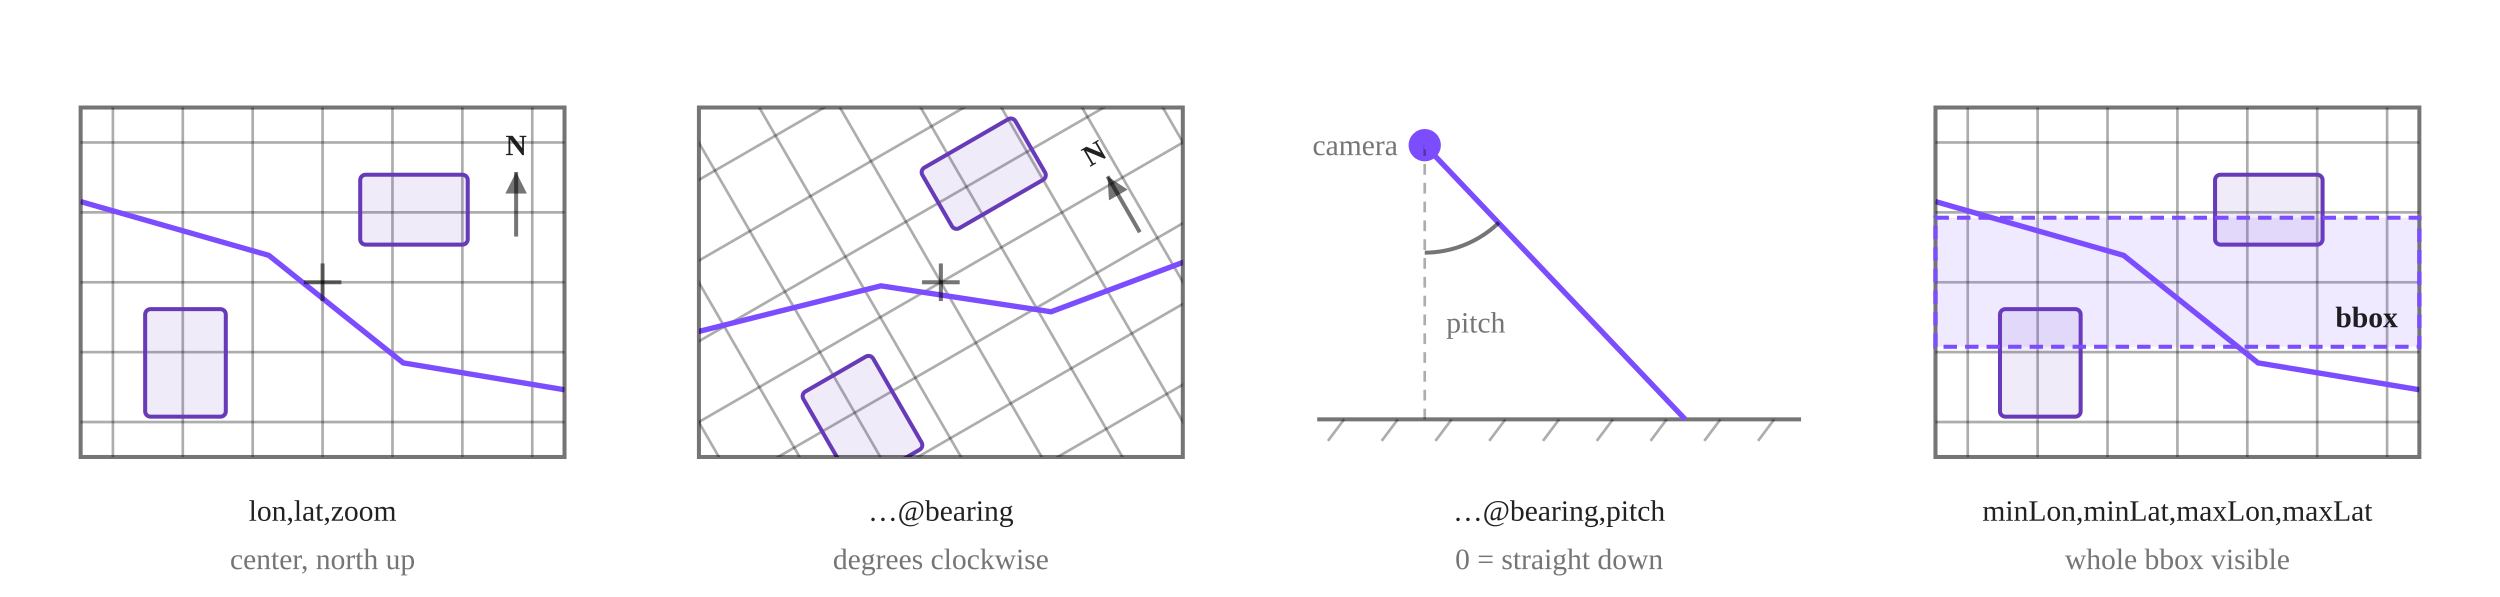
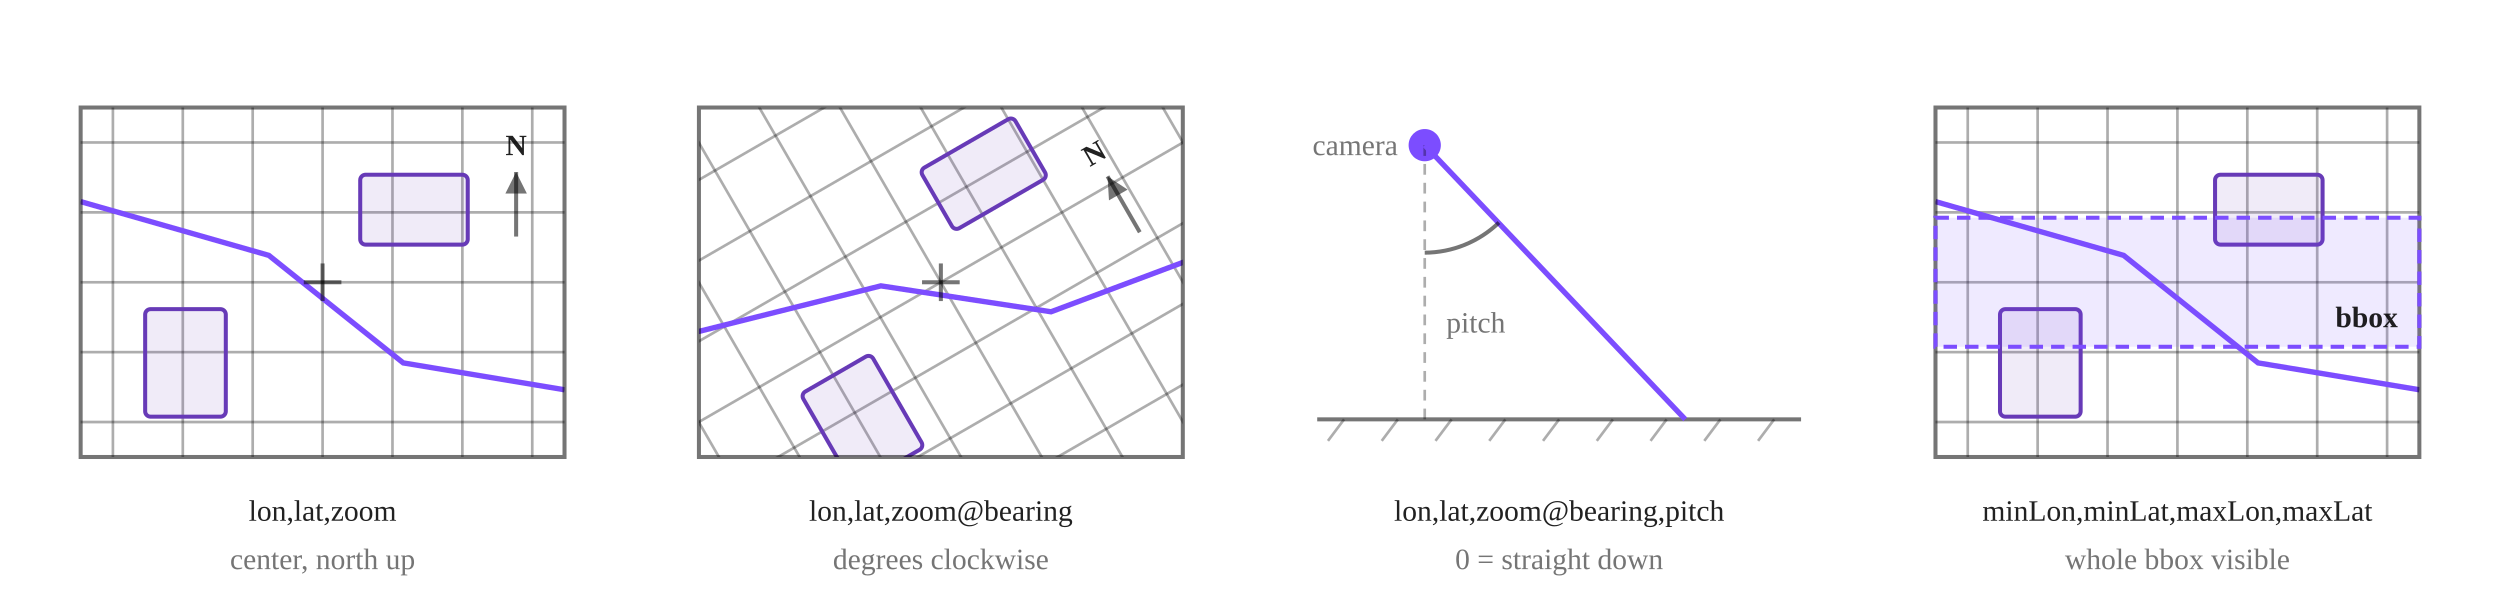
<svg xmlns="http://www.w3.org/2000/svg" id="static-camera" viewBox="0 0 930 222" width="100%" role="img" aria-label="The four static image camera forms: center and zoom north up, a bearing clockwise from north, a pitch tilting away from straight down, and a bounding box that is fully visible with extra map on the shorter side">
  <style>#static-camera{font-family:var(--md-text-font-family,system-ui),system-ui,sans-serif;font-size:13px}#static-camera .fg{fill:var(--md-default-fg-color,#000000de)}#static-camera .muted{fill:var(--md-default-fg-color--light,#0000008a)}#static-camera .line{stroke:var(--md-default-fg-color--lighter,#00000052);fill:none}#static-camera .arrow{stroke:var(--md-default-fg-color--light,#0000008a);fill:none;stroke-width:1.5}#static-camera .head{fill:var(--md-default-fg-color--light,#0000008a)}#static-camera text{dominant-baseline:central}#static-camera .t{font-weight:600}#static-camera .s{font-size:11px}#static-camera .mono{font-family:var(--md-code-font-family,ui-monospace),ui-monospace,monospace;font-size:11px}#static-camera .box{fill:var(--md-code-bg-color,#f5f5f5);stroke:var(--md-default-fg-color--lighter,#00000052);stroke-width:1.5}#static-camera .hi{fill:var(--md-primary-fg-color,#673ab7);fill-opacity:.1;stroke:var(--md-primary-fg-color,#673ab7);stroke-width:1.5}#static-camera .sel{fill:var(--md-primary-fg-color,#673ab7);fill-opacity:.3;stroke:var(--md-primary-fg-color,#673ab7);stroke-width:1.5}#static-camera .acc{fill:var(--md-accent-fg-color,#7c4dff);fill-opacity:.12;stroke:var(--md-accent-fg-color,#7c4dff);stroke-width:1.5}#static-camera .ghost{fill:none;stroke:var(--md-default-fg-color--lighter,#00000052);stroke-width:1.5;stroke-dasharray:4 3}#static-camera .apron{fill:var(--md-accent-fg-color,#7c4dff);fill-opacity:.12;stroke:var(--md-accent-fg-color,#7c4dff);stroke-width:1.5;stroke-dasharray:5 3}#static-camera .frame{fill:none;stroke:var(--md-default-fg-color--light,#0000008a);stroke-width:1.5}#static-camera .accline{stroke:var(--md-accent-fg-color,#7c4dff);fill:none;stroke-width:2}#static-camera .accdot{fill:var(--md-accent-fg-color,#7c4dff)}#static-camera .accarrow{stroke:var(--md-accent-fg-color,#7c4dff);fill:none;stroke-width:1.5}#static-camera .acchead{fill:var(--md-accent-fg-color,#7c4dff)}</style>
  <clipPath id="cam-clip-0">
    <rect x="30" y="40" width="180" height="130" />
  </clipPath>
  <g clip-path="url(#cam-clip-0)">
    <g>
      <path class="line" d="M-80 -51 L320 -51" />
      <path class="line" d="M-36 -95 L-36 305" />
      <path class="line" d="M-80 -25 L320 -25" />
      <path class="line" d="M-10 -95 L-10 305" />
      <path class="line" d="M-80 1 L320 1" />
      <path class="line" d="M16 -95 L16 305" />
      <path class="line" d="M-80 27 L320 27" />
      <path class="line" d="M42 -95 L42 305" />
      <path class="line" d="M-80 53 L320 53" />
      <path class="line" d="M68 -95 L68 305" />
      <path class="line" d="M-80 79 L320 79" />
      <path class="line" d="M94 -95 L94 305" />
      <path class="line" d="M-80 105 L320 105" />
      <path class="line" d="M120 -95 L120 305" />
      <path class="line" d="M-80 131 L320 131" />
      <path class="line" d="M146 -95 L146 305" />
      <path class="line" d="M-80 157 L320 157" />
      <path class="line" d="M172 -95 L172 305" />
      <path class="line" d="M-80 183 L320 183" />
      <path class="line" d="M198 -95 L198 305" />
      <path class="line" d="M-80 209 L320 209" />
      <path class="line" d="M224 -95 L224 305" />
      <path class="line" d="M-80 235 L320 235" />
      <path class="line" d="M250 -95 L250 305" />
      <path class="line" d="M-80 261 L320 261" />
      <path class="line" d="M276 -95 L276 305" />
      <rect class="hi" x="134" y="65" width="40" height="26" rx="2" />
      <rect class="hi" x="54" y="115" width="30" height="40" rx="2" />
      <path class="accline" d="M30 75 L100 95 L150 135 L210 145" />
    </g>
  </g>
  <rect class="frame" x="30" y="40" width="180" height="130" rx="0" />
  <path class="arrow" d="M113 105 L127 105" />
  <path class="arrow" d="M120 98 L120 112" />
  <g>
    <path class="arrow" d="M192 88 L192 64" />
    <path class="head" d="M192 64 L196.0 72.0 L188.0 72.0 Z" />
    <text class="fg s t" x="192" y="54" text-anchor="middle">N</text>
  </g>
  <text class="fg mono" x="120" y="190" text-anchor="middle">lon,lat,zoom</text>
  <text class="muted s" x="120" y="208" text-anchor="middle">center, north up</text>
  <clipPath id="cam-clip-1">
    <rect x="260" y="40" width="180" height="130" />
  </clipPath>
  <g clip-path="url(#cam-clip-1)">
    <g transform="rotate(-30 350.0 105.0)">
      <path class="line" d="M150 -51 L550 -51" />
      <path class="line" d="M194 -95 L194 305" />
      <path class="line" d="M150 -25 L550 -25" />
      <path class="line" d="M220 -95 L220 305" />
      <path class="line" d="M150 1 L550 1" />
      <path class="line" d="M246 -95 L246 305" />
      <path class="line" d="M150 27 L550 27" />
      <path class="line" d="M272 -95 L272 305" />
      <path class="line" d="M150 53 L550 53" />
      <path class="line" d="M298 -95 L298 305" />
      <path class="line" d="M150 79 L550 79" />
      <path class="line" d="M324 -95 L324 305" />
      <path class="line" d="M150 105 L550 105" />
      <path class="line" d="M350 -95 L350 305" />
      <path class="line" d="M150 131 L550 131" />
      <path class="line" d="M376 -95 L376 305" />
      <path class="line" d="M150 157 L550 157" />
      <path class="line" d="M402 -95 L402 305" />
      <path class="line" d="M150 183 L550 183" />
      <path class="line" d="M428 -95 L428 305" />
      <path class="line" d="M150 209 L550 209" />
      <path class="line" d="M454 -95 L454 305" />
      <path class="line" d="M150 235 L550 235" />
      <path class="line" d="M480 -95 L480 305" />
      <path class="line" d="M150 261 L550 261" />
      <path class="line" d="M506 -95 L506 305" />
      <rect class="hi" x="364" y="65" width="40" height="26" rx="2" />
      <rect class="hi" x="284" y="115" width="30" height="40" rx="2" />
      <path class="accline" d="M260 75 L330 95 L380 135 L440 145" />
    </g>
  </g>
  <rect class="frame" x="260" y="40" width="180" height="130" rx="0" />
  <path class="arrow" d="M343 105 L357 105" />
  <path class="arrow" d="M350 98 L350 112" />
  <g transform="rotate(-30 418 76)">
    <path class="arrow" d="M418 88 L418 64" />
    <path class="head" d="M418 64 L422.0 72.0 L414.0 72.0 Z" />
    <text class="fg s t" x="418" y="54" text-anchor="middle">N</text>
  </g>
-   <text class="fg mono" x="350" y="190" text-anchor="middle">…@bearing</text>
+   <text class="fg mono" x="350" y="190" text-anchor="middle">lon,lat,zoom@bearing</text>
  <text class="muted s" x="350" y="208" text-anchor="middle">degrees clockwise</text>
  <path class="arrow" d="M490 156 L670 156" />
  <path class="line" d="M500 156 L494 164" />
  <path class="line" d="M520 156 L514 164" />
  <path class="line" d="M540 156 L534 164" />
  <path class="line" d="M560 156 L554 164" />
  <path class="line" d="M580 156 L574 164" />
  <path class="line" d="M600 156 L594 164" />
  <path class="line" d="M620 156 L614 164" />
  <path class="line" d="M640 156 L634 164" />
  <path class="line" d="M660 156 L654 164" />
  <circle class="accdot" cx="530" cy="54" r="6" />
  <path class="line" d="M530 54 L530 156" stroke-dasharray="4 3" />
  <path class="accline" d="M530 54 L626.9 156" />
  <path class="arrow" d="M530 94 A40 40 0 0 0 557.6 82.8" />
  <text class="muted s" x="538" y="120" text-anchor="start">pitch</text>
  <text class="muted s" x="520" y="54" text-anchor="end">camera</text>
-   <text class="fg mono" x="580" y="190" text-anchor="middle">…@bearing,pitch</text>
+   <text class="fg mono" x="580" y="190" text-anchor="middle">lon,lat,zoom@bearing,pitch</text>
  <text class="muted s" x="580" y="208" text-anchor="middle">0 = straight down</text>
  <clipPath id="cam-clip-3">
    <rect x="720" y="40" width="180" height="130" />
  </clipPath>
  <g clip-path="url(#cam-clip-3)">
    <g>
      <path class="line" d="M610 -51 L1010 -51" />
      <path class="line" d="M654 -95 L654 305" />
      <path class="line" d="M610 -25 L1010 -25" />
      <path class="line" d="M680 -95 L680 305" />
      <path class="line" d="M610 1 L1010 1" />
      <path class="line" d="M706 -95 L706 305" />
      <path class="line" d="M610 27 L1010 27" />
      <path class="line" d="M732 -95 L732 305" />
      <path class="line" d="M610 53 L1010 53" />
      <path class="line" d="M758 -95 L758 305" />
      <path class="line" d="M610 79 L1010 79" />
      <path class="line" d="M784 -95 L784 305" />
      <path class="line" d="M610 105 L1010 105" />
      <path class="line" d="M810 -95 L810 305" />
      <path class="line" d="M610 131 L1010 131" />
      <path class="line" d="M836 -95 L836 305" />
      <path class="line" d="M610 157 L1010 157" />
      <path class="line" d="M862 -95 L862 305" />
      <path class="line" d="M610 183 L1010 183" />
      <path class="line" d="M888 -95 L888 305" />
      <path class="line" d="M610 209 L1010 209" />
      <path class="line" d="M914 -95 L914 305" />
      <path class="line" d="M610 235 L1010 235" />
      <path class="line" d="M940 -95 L940 305" />
      <path class="line" d="M610 261 L1010 261" />
      <path class="line" d="M966 -95 L966 305" />
      <rect class="hi" x="824" y="65" width="40" height="26" rx="2" />
      <rect class="hi" x="744" y="115" width="30" height="40" rx="2" />
      <path class="accline" d="M720 75 L790 95 L840 135 L900 145" />
    </g>
  </g>
  <rect class="frame" x="720" y="40" width="180" height="130" rx="0" />
  <rect class="apron" x="720" y="81" width="180" height="48" rx="0" />
  <text class="fg s t" x="892" y="118" text-anchor="end">bbox</text>
  <text class="fg mono" x="810" y="190" text-anchor="middle">minLon,minLat,maxLon,maxLat</text>
  <text class="muted s" x="810" y="208" text-anchor="middle">whole bbox visible</text>
</svg>
